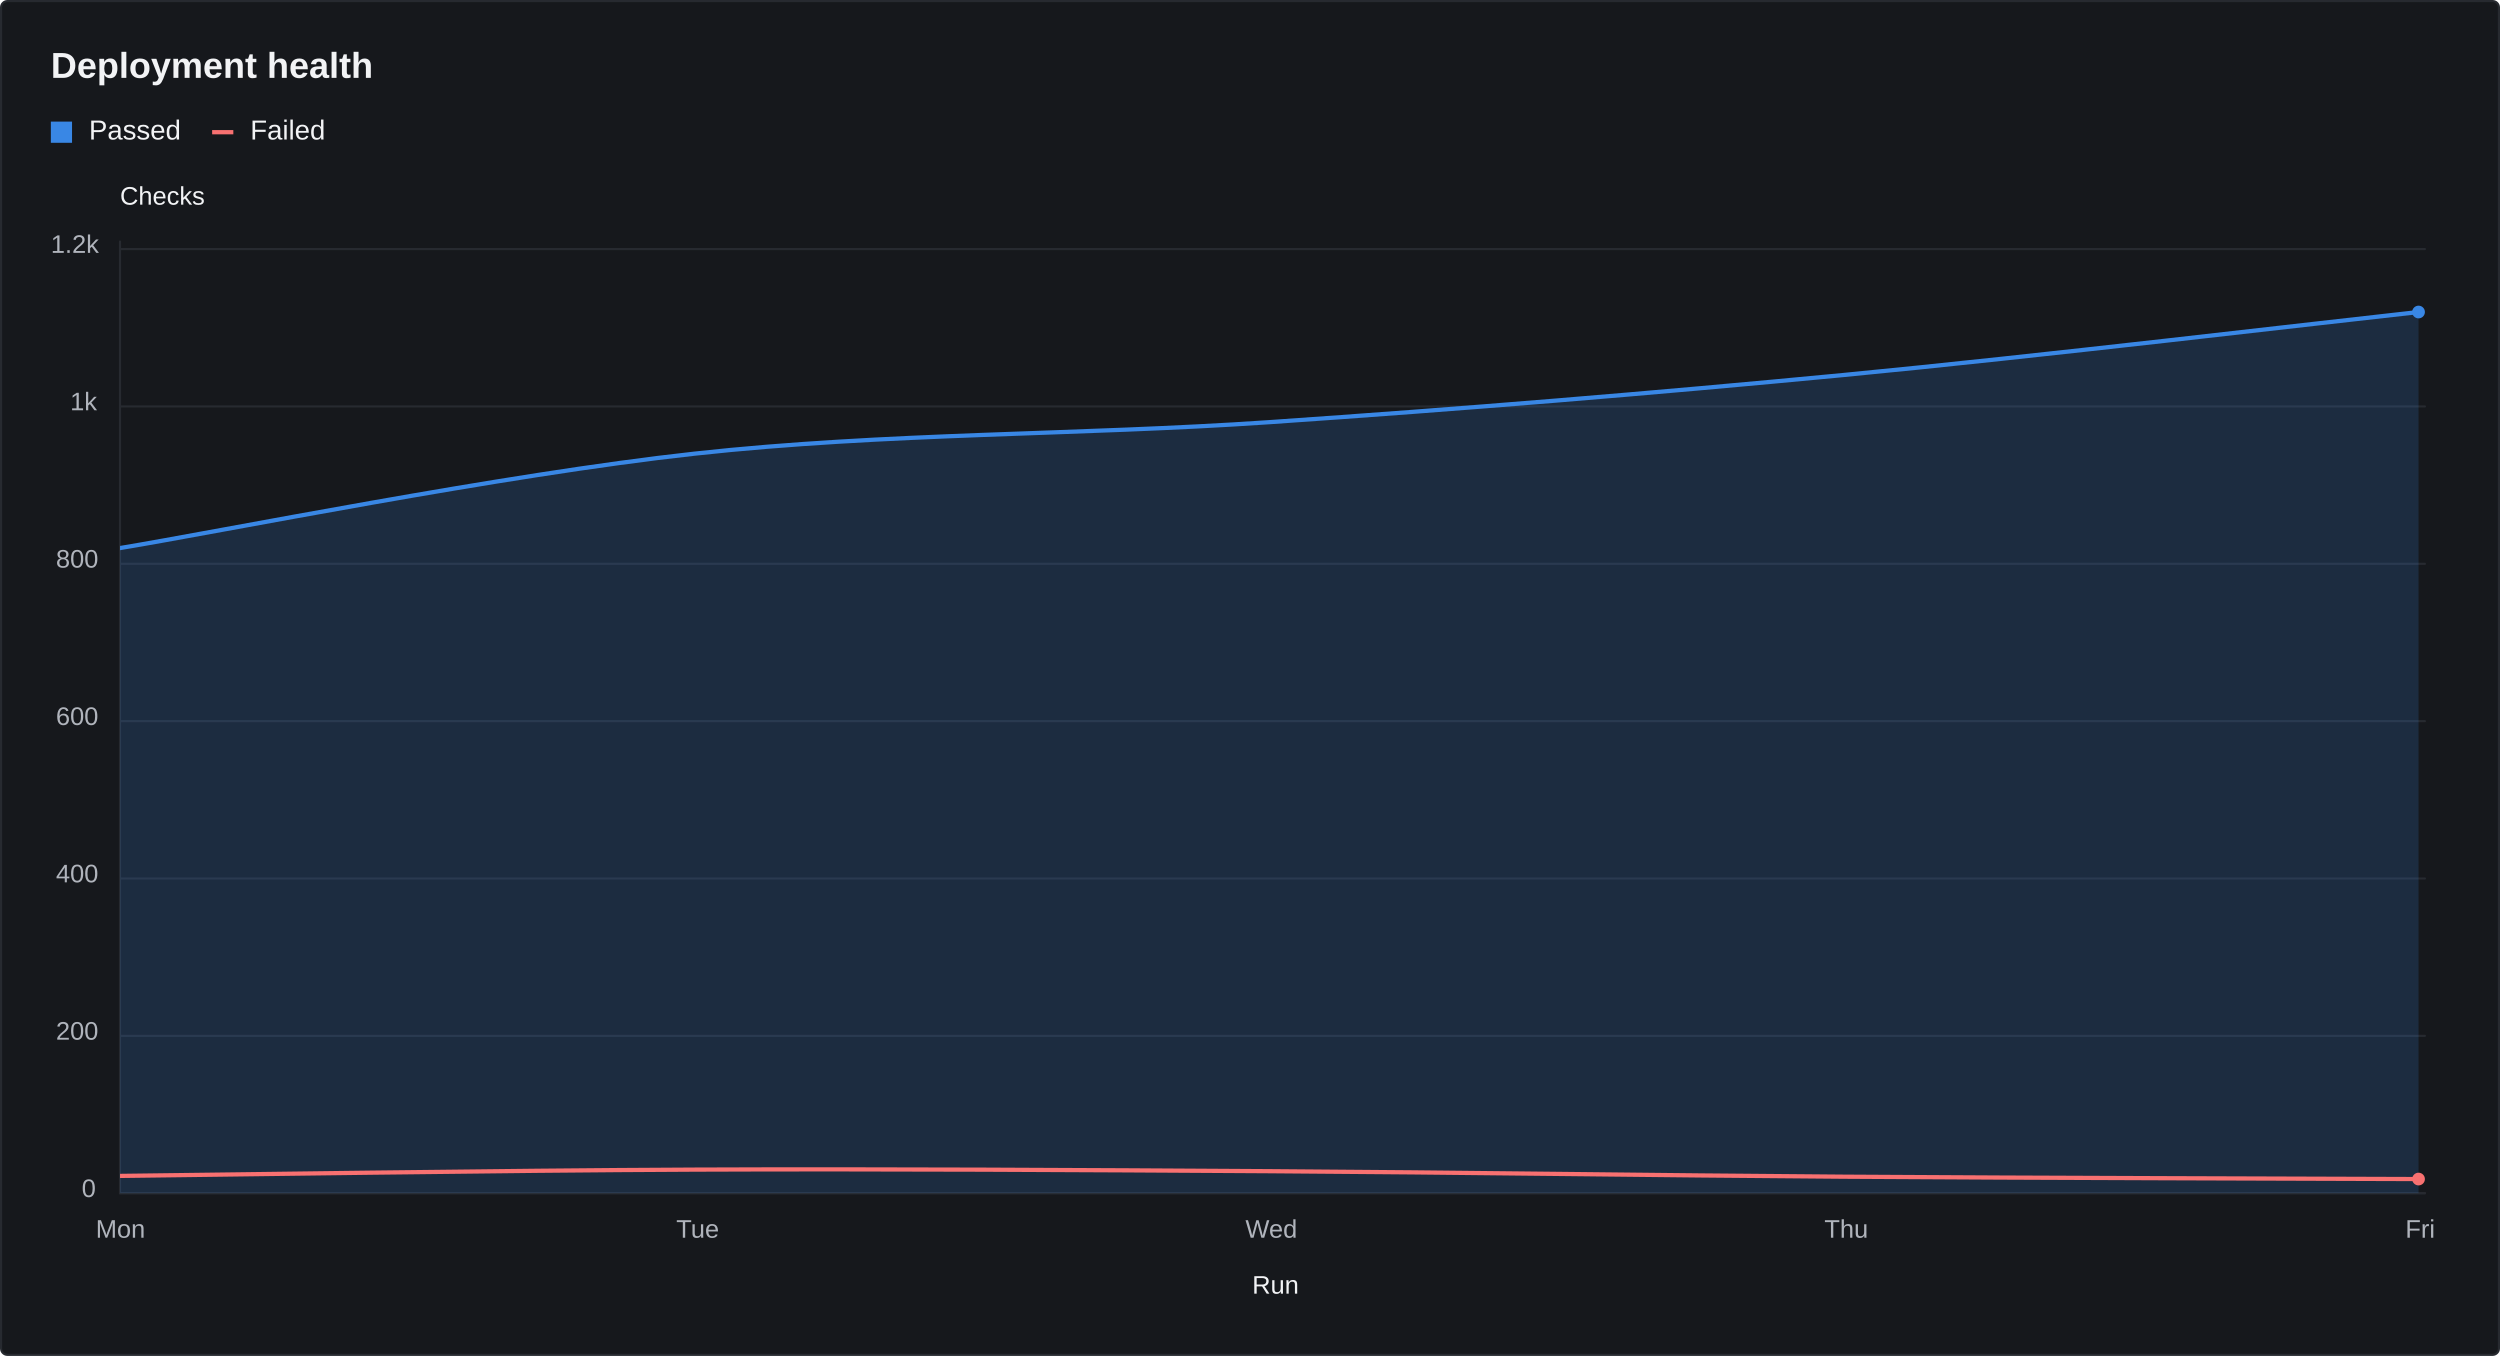
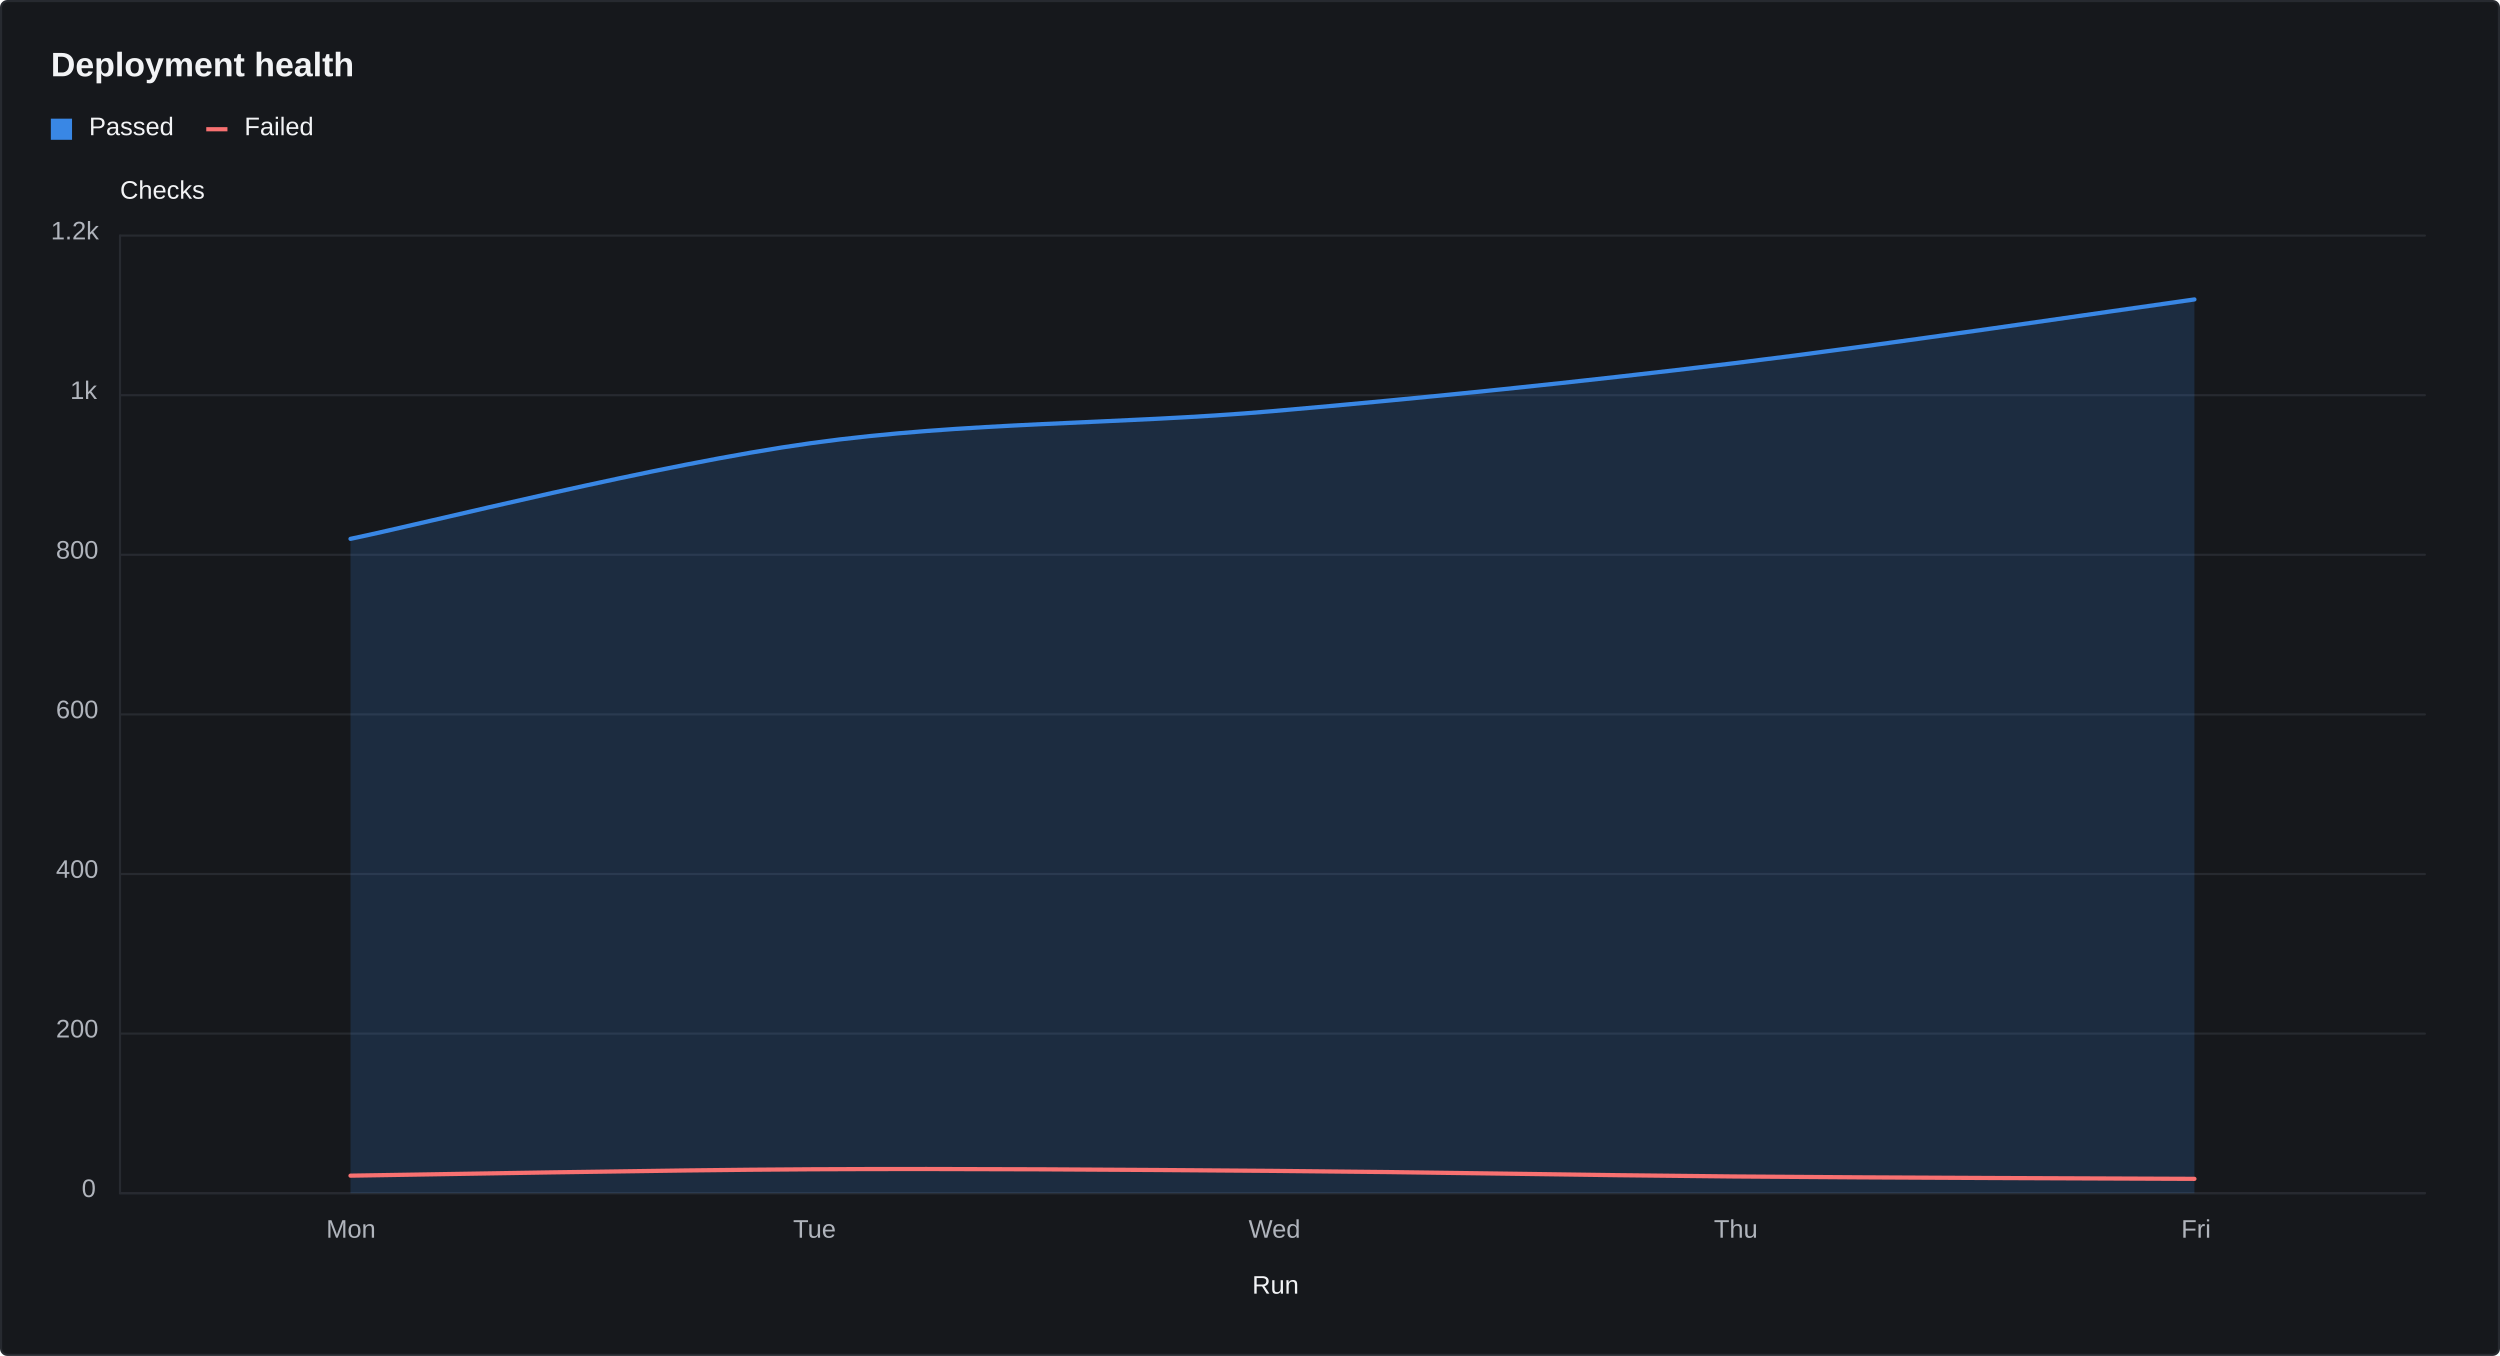
<svg xmlns="http://www.w3.org/2000/svg" width="1180" height="640" viewBox="0 0 1180 640" stroke-linecap="round" stroke-linejoin="round" role="img" aria-label="Deployment health" aria-labelledby="cfx-ex-chart-title" aria-describedby="cfx-ex-chart-description">
  <defs>
    <clipPath id="cfx-ex-chart-clip-1" clipPathUnits="userSpaceOnUse">
      <rect x="24" y="24" width="1132" height="592" />
    </clipPath>
    <clipPath id="cfx-ex-chart-clip-6" clipPathUnits="userSpaceOnUse">
-       <rect x="24" y="56.1" width="1132" height="19.5" />
+       <rect x="24" y="54.8" width="1132" height="18" />
    </clipPath>
    <clipPath id="cfx-ex-chart-clip-8" clipPathUnits="userSpaceOnUse">
-       <rect x="24" y="57.4" width="10" height="10" />
+       <rect x="24" y="56" width="10" height="10" />
    </clipPath>
    <clipPath id="cfx-ex-chart-clip-14" clipPathUnits="userSpaceOnUse">
-       <rect x="100.131" y="57.4" width="10" height="10" />
+       <rect x="97.352" y="56" width="10" height="10" />
    </clipPath>
    <clipPath id="cfx-ex-chart-clip-20" clipPathUnits="userSpaceOnUse">
-       <rect x="24" y="87.6" width="1132" height="528.4" />
+       <rect x="24" y="84.8" width="1132" height="531.2" />
    </clipPath>
    <clipPath id="cfx-ex-chart-clip-46" clipPathUnits="userSpaceOnUse">
-       <rect x="56.648" y="114" width="1087.905" height="449.2" />
+       <rect x="56.648" y="111.2" width="1087.905" height="452" />
    </clipPath>
  </defs>
  <rect x="0.5" y="0.5" width="1179" height="639" rx="3" data-cfx-role="frame-card" fill="#16181C" stroke="#272A30" stroke-width="1" />
  <g clip-path="url(#cfx-ex-chart-clip-1)">
-     <g data-cfx-role="frame-heading-source" data-cfx-authored-font-request="Calibri, Carlito, Segoe UI, Arial, system-ui, sans-serif|700|normal|17|">
+     <g data-cfx-role="frame-heading-source" data-cfx-authored-font-request="Calibri, Carlito, Segoe UI, Arial, system-ui, sans-serif|700|normal|16|">
      <g data-cfx-role="frame-heading">
-         <text x="24" y="36.75" font-family="Calibri, Carlito, Segoe UI, Arial, system-ui, sans-serif" font-size="17" font-weight="700" font-style="normal" fill="#F2F3F5" xml:space="preserve" style="white-space:pre;font-language-override:normal;font-palette:normal">Deployment health</text>
+         <text x="24" y="36" font-family="Calibri, Carlito, Segoe UI, Arial, system-ui, sans-serif" font-size="16" font-weight="700" font-style="normal" fill="#F2F3F5" xml:space="preserve" style="white-space:pre;font-language-override:normal;font-palette:normal">Deployment health</text>
      </g>
    </g>
  </g>
  <g clip-path="url(#cfx-ex-chart-clip-6)">
-     <g id="cfx-ex-chart-node-7" data-cfx-source-id="legend-series-0" data-cfx-role="legend-entry" aria-label="Passed" data-cfx-series-key="cfx:auto:1" data-cfx-state="None">
+     <g id="cfx-ex-chart-node-7" data-cfx-source-id="legend-series-0" data-cfx-role="legend-entry" data-cfx-series-key="cfx:auto:1" data-cfx-state="None" data-cfx-description="Passed">
      <g clip-path="url(#cfx-ex-chart-clip-8)">
-         <rect x="24" y="57.4" width="10" height="10" rx="0" data-cfx-role="legend-swatch" fill="#3987E5" stroke="none" stroke-width="1" />
+         <rect x="24" y="56" width="10" height="10" rx="0" data-cfx-role="legend-swatch" fill="#3987E5" stroke="none" stroke-width="1" />
      </g>
      <g data-cfx-role="legend-label">
-         <text x="42" y="65.85" font-family="Calibri, Carlito, Segoe UI, Arial, system-ui, sans-serif" font-size="13" font-weight="400" font-style="normal" fill="#F2F3F5" xml:space="preserve" style="white-space:pre;font-language-override:normal;font-palette:normal">Passed</text>
+         <text x="42" y="63.8" font-family="Calibri, Carlito, Segoe UI, Arial, system-ui, sans-serif" font-size="12" font-weight="400" font-style="normal" fill="#F2F3F5" xml:space="preserve" style="white-space:pre;font-language-override:normal;font-palette:normal">Passed</text>
      </g>
    </g>
-     <g id="cfx-ex-chart-node-13" data-cfx-source-id="legend-series-1" data-cfx-role="legend-entry" aria-label="Failed" data-cfx-series-key="cfx:auto:2" data-cfx-state="None">
+     <g id="cfx-ex-chart-node-13" data-cfx-source-id="legend-series-1" data-cfx-role="legend-entry" data-cfx-series-key="cfx:auto:2" data-cfx-state="None" data-cfx-description="Failed">
      <g clip-path="url(#cfx-ex-chart-clip-14)">
-         <line x1="100.131" y1="62.4" x2="110.131" y2="62.4" data-cfx-role="legend-swatch" fill="none" stroke="#F87171" stroke-width="2" />
+         <line x1="97.352" y1="61" x2="107.352" y2="61" data-cfx-role="legend-swatch" fill="none" stroke="#F87171" stroke-width="2" />
      </g>
      <g data-cfx-role="legend-label">
-         <text x="118.131" y="65.85" font-family="Calibri, Carlito, Segoe UI, Arial, system-ui, sans-serif" font-size="13" font-weight="400" font-style="normal" fill="#F2F3F5" xml:space="preserve" style="white-space:pre;font-language-override:normal;font-palette:normal">Failed</text>
+         <text x="115.352" y="63.8" font-family="Calibri, Carlito, Segoe UI, Arial, system-ui, sans-serif" font-size="12" font-weight="400" font-style="normal" fill="#F2F3F5" xml:space="preserve" style="white-space:pre;font-language-override:normal;font-palette:normal">Failed</text>
      </g>
    </g>
  </g>
  <g clip-path="url(#cfx-ex-chart-clip-20)">
    <line x1="56.648" y1="563.2" x2="1144.554" y2="563.2" data-cfx-role="grid-y" fill="none" stroke="#272A30" stroke-width="1" />
-     <line x1="56.648" y1="488.928" x2="1144.554" y2="488.928" data-cfx-role="grid-y" fill="none" stroke="#272A30" stroke-width="1" />
-     <line x1="56.648" y1="414.655" x2="1144.554" y2="414.655" data-cfx-role="grid-y" fill="none" stroke="#272A30" stroke-width="1" />
-     <line x1="56.648" y1="340.383" x2="1144.554" y2="340.383" data-cfx-role="grid-y" fill="none" stroke="#272A30" stroke-width="1" />
-     <line x1="56.648" y1="266.11" x2="1144.554" y2="266.11" data-cfx-role="grid-y" fill="none" stroke="#272A30" stroke-width="1" />
-     <line x1="56.648" y1="191.838" x2="1144.554" y2="191.838" data-cfx-role="grid-y" fill="none" stroke="#272A30" stroke-width="1" />
-     <line x1="56.648" y1="117.565" x2="1144.554" y2="117.565" data-cfx-role="grid-y" fill="none" stroke="#272A30" stroke-width="1" />
+     <line x1="56.648" y1="487.867" x2="1144.554" y2="487.867" data-cfx-role="grid-y" fill="none" stroke="#272A30" stroke-width="1" />
+     <line x1="56.648" y1="412.533" x2="1144.554" y2="412.533" data-cfx-role="grid-y" fill="none" stroke="#272A30" stroke-width="1" />
+     <line x1="56.648" y1="337.2" x2="1144.554" y2="337.2" data-cfx-role="grid-y" fill="none" stroke="#272A30" stroke-width="1" />
+     <line x1="56.648" y1="261.867" x2="1144.554" y2="261.867" data-cfx-role="grid-y" fill="none" stroke="#272A30" stroke-width="1" />
+     <line x1="56.648" y1="186.533" x2="1144.554" y2="186.533" data-cfx-role="grid-y" fill="none" stroke="#272A30" stroke-width="1" />
+     <line x1="56.648" y1="111.2" x2="1144.554" y2="111.2" data-cfx-role="grid-y" fill="none" stroke="#272A30" stroke-width="1" />
    <line x1="56.648" y1="563.2" x2="1144.554" y2="563.2" data-cfx-role="axis-x" fill="none" stroke="#272A30" stroke-width="1" />
    <g data-cfx-role="axis-x-label">
-       <text x="45.202" y="584.2" font-family="Calibri, Carlito, Segoe UI, Arial, system-ui, sans-serif" font-size="12" font-weight="400" font-style="normal" fill="#B0B4BC" xml:space="preserve" style="white-space:pre;font-language-override:normal;font-palette:normal">Mon</text>
+       <text x="153.993" y="584.2" font-family="Calibri, Carlito, Segoe UI, Arial, system-ui, sans-serif" font-size="12" font-weight="400" font-style="normal" fill="#B0B4BC" xml:space="preserve" style="white-space:pre;font-language-override:normal;font-palette:normal;font-variant-numeric:tabular-nums">Mon</text>
    </g>
    <g data-cfx-role="axis-x-label">
-       <text x="319.185" y="584.2" font-family="Calibri, Carlito, Segoe UI, Arial, system-ui, sans-serif" font-size="12" font-weight="400" font-style="normal" fill="#B0B4BC" xml:space="preserve" style="white-space:pre;font-language-override:normal;font-palette:normal">Tue</text>
+       <text x="374.331" y="584.2" font-family="Calibri, Carlito, Segoe UI, Arial, system-ui, sans-serif" font-size="12" font-weight="400" font-style="normal" fill="#B0B4BC" xml:space="preserve" style="white-space:pre;font-language-override:normal;font-palette:normal;font-variant-numeric:tabular-nums">Tue</text>
    </g>
    <g data-cfx-role="axis-x-label">
-       <text x="587.845" y="584.2" font-family="Calibri, Carlito, Segoe UI, Arial, system-ui, sans-serif" font-size="12" font-weight="400" font-style="normal" fill="#B0B4BC" xml:space="preserve" style="white-space:pre;font-language-override:normal;font-palette:normal">Wed</text>
+       <text x="589.345" y="584.2" font-family="Calibri, Carlito, Segoe UI, Arial, system-ui, sans-serif" font-size="12" font-weight="400" font-style="normal" fill="#B0B4BC" xml:space="preserve" style="white-space:pre;font-language-override:normal;font-palette:normal;font-variant-numeric:tabular-nums">Wed</text>
    </g>
    <g data-cfx-role="axis-x-label">
-       <text x="861.099" y="584.2" font-family="Calibri, Carlito, Segoe UI, Arial, system-ui, sans-serif" font-size="12" font-weight="400" font-style="normal" fill="#B0B4BC" xml:space="preserve" style="white-space:pre;font-language-override:normal;font-palette:normal">Thu</text>
+       <text x="808.954" y="584.2" font-family="Calibri, Carlito, Segoe UI, Arial, system-ui, sans-serif" font-size="12" font-weight="400" font-style="normal" fill="#B0B4BC" xml:space="preserve" style="white-space:pre;font-language-override:normal;font-palette:normal;font-variant-numeric:tabular-nums">Thu</text>
    </g>
    <g data-cfx-role="axis-x-label">
-       <text x="1135.328" y="584.2" font-family="Calibri, Carlito, Segoe UI, Arial, system-ui, sans-serif" font-size="12" font-weight="400" font-style="normal" fill="#B0B4BC" xml:space="preserve" style="white-space:pre;font-language-override:normal;font-palette:normal">Fri</text>
+       <text x="1029.538" y="584.2" font-family="Calibri, Carlito, Segoe UI, Arial, system-ui, sans-serif" font-size="12" font-weight="400" font-style="normal" fill="#B0B4BC" xml:space="preserve" style="white-space:pre;font-language-override:normal;font-palette:normal;font-variant-numeric:tabular-nums">Fri</text>
    </g>
    <g data-cfx-role="axis-x-title">
      <text x="591.039" y="610.6" font-family="Calibri, Carlito, Segoe UI, Arial, system-ui, sans-serif" font-size="12" font-weight="400" font-style="normal" fill="#F2F3F5" xml:space="preserve" style="white-space:pre;font-language-override:normal;font-palette:normal">Run</text>
    </g>
-     <line x1="56.648" y1="114" x2="56.648" y2="563.2" data-cfx-role="axis-y" fill="none" stroke="#272A30" stroke-width="1" />
+     <line x1="56.648" y1="111.2" x2="56.648" y2="563.2" data-cfx-role="axis-y" fill="none" stroke="#272A30" stroke-width="1" />
    <g data-cfx-role="axis-y-label">
-       <text x="38.566" y="565" font-family="Calibri, Carlito, Segoe UI, Arial, system-ui, sans-serif" font-size="12" font-weight="400" font-style="normal" fill="#B0B4BC" xml:space="preserve" style="white-space:pre;font-language-override:normal;font-palette:normal">0</text>
+       <text x="38.566" y="565" font-family="Calibri, Carlito, Segoe UI, Arial, system-ui, sans-serif" font-size="12" font-weight="400" font-style="normal" fill="#B0B4BC" xml:space="preserve" style="white-space:pre;font-language-override:normal;font-palette:normal;font-variant-numeric:tabular-nums">0</text>
    </g>
    <g data-cfx-role="axis-y-label">
-       <text x="26.402" y="490.728" font-family="Calibri, Carlito, Segoe UI, Arial, system-ui, sans-serif" font-size="12" font-weight="400" font-style="normal" fill="#B0B4BC" xml:space="preserve" style="white-space:pre;font-language-override:normal;font-palette:normal">200</text>
+       <text x="26.402" y="489.667" font-family="Calibri, Carlito, Segoe UI, Arial, system-ui, sans-serif" font-size="12" font-weight="400" font-style="normal" fill="#B0B4BC" xml:space="preserve" style="white-space:pre;font-language-override:normal;font-palette:normal;font-variant-numeric:tabular-nums">200</text>
    </g>
    <g data-cfx-role="axis-y-label">
-       <text x="26.402" y="416.455" font-family="Calibri, Carlito, Segoe UI, Arial, system-ui, sans-serif" font-size="12" font-weight="400" font-style="normal" fill="#B0B4BC" xml:space="preserve" style="white-space:pre;font-language-override:normal;font-palette:normal">400</text>
+       <text x="26.402" y="414.333" font-family="Calibri, Carlito, Segoe UI, Arial, system-ui, sans-serif" font-size="12" font-weight="400" font-style="normal" fill="#B0B4BC" xml:space="preserve" style="white-space:pre;font-language-override:normal;font-palette:normal;font-variant-numeric:tabular-nums">400</text>
    </g>
    <g data-cfx-role="axis-y-label">
-       <text x="26.402" y="342.183" font-family="Calibri, Carlito, Segoe UI, Arial, system-ui, sans-serif" font-size="12" font-weight="400" font-style="normal" fill="#B0B4BC" xml:space="preserve" style="white-space:pre;font-language-override:normal;font-palette:normal">600</text>
+       <text x="26.402" y="339" font-family="Calibri, Carlito, Segoe UI, Arial, system-ui, sans-serif" font-size="12" font-weight="400" font-style="normal" fill="#B0B4BC" xml:space="preserve" style="white-space:pre;font-language-override:normal;font-palette:normal;font-variant-numeric:tabular-nums">600</text>
    </g>
    <g data-cfx-role="axis-y-label">
-       <text x="26.402" y="267.91" font-family="Calibri, Carlito, Segoe UI, Arial, system-ui, sans-serif" font-size="12" font-weight="400" font-style="normal" fill="#B0B4BC" xml:space="preserve" style="white-space:pre;font-language-override:normal;font-palette:normal">800</text>
+       <text x="26.402" y="263.667" font-family="Calibri, Carlito, Segoe UI, Arial, system-ui, sans-serif" font-size="12" font-weight="400" font-style="normal" fill="#B0B4BC" xml:space="preserve" style="white-space:pre;font-language-override:normal;font-palette:normal;font-variant-numeric:tabular-nums">800</text>
    </g>
    <g data-cfx-role="axis-y-label">
-       <text x="33.111" y="193.638" font-family="Calibri, Carlito, Segoe UI, Arial, system-ui, sans-serif" font-size="12" font-weight="400" font-style="normal" fill="#B0B4BC" xml:space="preserve" style="white-space:pre;font-language-override:normal;font-palette:normal">1k</text>
+       <text x="33.111" y="188.333" font-family="Calibri, Carlito, Segoe UI, Arial, system-ui, sans-serif" font-size="12" font-weight="400" font-style="normal" fill="#B0B4BC" xml:space="preserve" style="white-space:pre;font-language-override:normal;font-palette:normal;font-variant-numeric:tabular-nums">1k</text>
    </g>
    <g data-cfx-role="axis-y-label">
-       <text x="24" y="119.365" font-family="Calibri, Carlito, Segoe UI, Arial, system-ui, sans-serif" font-size="12" font-weight="400" font-style="normal" fill="#B0B4BC" xml:space="preserve" style="white-space:pre;font-language-override:normal;font-palette:normal">1.2k</text>
+       <text x="24" y="113" font-family="Calibri, Carlito, Segoe UI, Arial, system-ui, sans-serif" font-size="12" font-weight="400" font-style="normal" fill="#B0B4BC" xml:space="preserve" style="white-space:pre;font-language-override:normal;font-palette:normal;font-variant-numeric:tabular-nums">1.2k</text>
    </g>
    <g data-cfx-role="axis-y-title">
-       <text x="56.648" y="96.6" font-family="Calibri, Carlito, Segoe UI, Arial, system-ui, sans-serif" font-size="12" font-weight="400" font-style="normal" fill="#F2F3F5" xml:space="preserve" style="white-space:pre;font-language-override:normal;font-palette:normal">Checks</text>
+       <text x="56.648" y="93.8" font-family="Calibri, Carlito, Segoe UI, Arial, system-ui, sans-serif" font-size="12" font-weight="400" font-style="normal" fill="#F2F3F5" xml:space="preserve" style="white-space:pre;font-language-override:normal;font-palette:normal">Checks</text>
    </g>
  </g>
-   <g id="cfx-ex-chart-node-45" data-cfx-source-id="series-0" data-cfx-role="series" aria-label="Passed" data-cfx-coordinate-system="cartesian" data-cfx-decimation="" data-cfx-kind="Area" data-cfx-pin-state-colors="false" data-cfx-rendered-points="5" data-cfx-semantic-role="" data-cfx-series="0" data-cfx-series-key="cfx:auto:1" data-cfx-series-name="Passed" data-cfx-series-scope="local" data-cfx-source-points="5" data-cfx-state="none">
+   <g id="cfx-ex-chart-node-45" data-cfx-source-id="series-0" data-cfx-role="series" data-cfx-coordinate-system="cartesian" data-cfx-decimation="" data-cfx-kind="Area" data-cfx-pin-state-colors="false" data-cfx-rendered-points="5" data-cfx-semantic-role="" data-cfx-series="0" data-cfx-series-key="cfx:auto:1" data-cfx-series-name="Passed" data-cfx-series-scope="local" data-cfx-source-points="5" data-cfx-state="none" data-cfx-description="Passed">
    <g clip-path="url(#cfx-ex-chart-clip-46)">
      <g data-cfx-role="fill-segment" data-cfx-fill-point-count="5" data-cfx-fill-point-start="0">
-         <path d="M 56.648 258.683 L 63.046 257.605 L 70.403 256.32 L 78.651 254.848 L 87.723 253.206 L 97.554 251.412 L 108.076 249.486 L 119.222 247.445 L 130.925 245.307 L 143.119 243.091 L 155.736 240.815 L 168.71 238.498 L 181.974 236.157 L 195.46 233.812 L 209.103 231.48 L 222.835 229.18 L 236.589 226.93 L 250.299 224.748 L 263.897 222.653 L 277.317 220.663 L 290.491 218.797 L 303.354 217.071 L 315.837 215.506 L 327.875 214.119 L 339.667 212.889 L 351.46 211.776 L 363.252 210.772 L 375.045 209.866 L 386.837 209.05 L 398.629 208.314 L 410.422 207.65 L 422.214 207.048 L 434.007 206.499 L 445.799 205.994 L 457.592 205.524 L 469.384 205.08 L 481.177 204.652 L 492.969 204.231 L 504.761 203.809 L 516.554 203.376 L 528.346 202.922 L 540.139 202.439 L 551.931 201.918 L 563.724 201.349 L 575.516 200.723 L 587.309 200.032 L 599.101 199.265 L 610.894 198.45 L 622.686 197.622 L 634.478 196.78 L 646.271 195.923 L 658.063 195.053 L 669.856 194.168 L 681.648 193.27 L 693.441 192.357 L 705.233 191.43 L 717.026 190.49 L 728.818 189.535 L 740.61 188.566 L 752.403 187.583 L 764.195 186.587 L 775.988 185.576 L 787.78 184.551 L 799.573 183.512 L 811.365 182.459 L 823.158 181.392 L 834.95 180.311 L 846.742 179.215 L 858.535 178.106 L 870.327 176.983 L 882.365 175.812 L 894.849 174.566 L 907.711 173.254 L 920.886 171.886 L 934.305 170.47 L 947.903 169.015 L 961.613 167.531 L 975.367 166.027 L 989.099 164.512 L 1002.742 162.995 L 1016.228 161.485 L 1029.492 159.992 L 1042.466 158.525 L 1055.083 157.092 L 1067.277 155.703 L 1078.98 154.367 L 1090.126 153.094 L 1100.648 151.892 L 1110.479 150.771 L 1119.552 149.739 L 1127.8 148.806 L 1135.156 147.982 L 1141.554 147.274 L 1141.554 563.2 L 1135.156 563.2 L 1127.8 563.2 L 1119.552 563.2 L 1110.479 563.2 L 1100.648 563.2 L 1090.126 563.2 L 1078.98 563.2 L 1067.277 563.2 L 1055.083 563.2 L 1042.466 563.2 L 1029.492 563.2 L 1016.228 563.2 L 1002.742 563.2 L 989.099 563.2 L 975.367 563.2 L 961.613 563.2 L 947.903 563.2 L 934.305 563.2 L 920.886 563.2 L 907.711 563.2 L 894.849 563.2 L 882.365 563.2 L 870.327 563.2 L 858.535 563.2 L 846.742 563.2 L 834.95 563.2 L 823.158 563.2 L 811.365 563.2 L 799.573 563.2 L 787.78 563.2 L 775.988 563.2 L 764.195 563.2 L 752.403 563.2 L 740.61 563.2 L 728.818 563.2 L 717.026 563.2 L 705.233 563.2 L 693.441 563.2 L 681.648 563.2 L 669.856 563.2 L 658.063 563.2 L 646.271 563.2 L 634.478 563.2 L 622.686 563.2 L 610.894 563.2 L 599.101 563.2 L 587.309 563.2 L 575.516 563.2 L 563.724 563.2 L 551.931 563.2 L 540.139 563.2 L 528.346 563.2 L 516.554 563.2 L 504.761 563.2 L 492.969 563.2 L 481.177 563.2 L 469.384 563.2 L 457.592 563.2 L 445.799 563.2 L 434.007 563.2 L 422.214 563.2 L 410.422 563.2 L 398.629 563.2 L 386.837 563.2 L 375.045 563.2 L 363.252 563.2 L 351.46 563.2 L 339.667 563.2 L 327.875 563.2 L 315.837 563.2 L 303.354 563.2 L 290.491 563.2 L 277.317 563.2 L 263.897 563.2 L 250.299 563.2 L 236.589 563.2 L 222.835 563.2 L 209.103 563.2 L 195.46 563.2 L 181.974 563.2 L 168.71 563.2 L 155.736 563.2 L 143.119 563.2 L 130.925 563.2 L 119.222 563.2 L 108.076 563.2 L 97.554 563.2 L 87.723 563.2 L 78.651 563.2 L 70.403 563.2 L 63.046 563.2 L 56.648 563.2 Z" data-cfx-role="area" fill="rgba(57,135,229,0.18)" stroke="none" stroke-width="1" fill-rule="evenodd" />
+         <path d="M 165.439 254.333 L 171.752 252.982 L 179.175 251.331 L 187.613 249.411 L 196.971 247.256 L 207.153 244.899 L 218.066 242.373 L 229.613 239.71 L 241.699 236.945 L 254.229 234.109 L 267.108 231.236 L 280.241 228.358 L 293.532 225.509 L 306.887 222.722 L 320.211 220.029 L 333.407 217.463 L 346.381 215.058 L 359.038 212.846 L 371.283 210.86 L 383.02 209.133 L 394.472 207.639 L 405.923 206.315 L 417.375 205.146 L 428.827 204.116 L 440.278 203.208 L 451.73 202.405 L 463.181 201.691 L 474.633 201.05 L 486.085 200.464 L 497.536 199.918 L 508.988 199.396 L 520.44 198.879 L 531.891 198.353 L 543.343 197.801 L 554.795 197.206 L 566.246 196.551 L 577.698 195.821 L 589.149 194.998 L 600.601 194.067 L 612.053 193.065 L 623.504 192.042 L 634.956 190.999 L 646.408 189.935 L 657.859 188.85 L 669.311 187.744 L 680.763 186.617 L 692.214 185.469 L 703.666 184.3 L 715.117 183.111 L 726.569 181.901 L 738.021 180.669 L 749.472 179.417 L 760.924 178.144 L 772.376 176.851 L 783.827 175.536 L 795.279 174.2 L 806.73 172.844 L 818.182 171.467 L 829.919 170.019 L 842.164 168.463 L 854.821 166.814 L 867.795 165.09 L 880.992 163.306 L 894.315 161.48 L 907.67 159.627 L 920.961 157.764 L 934.094 155.908 L 946.973 154.075 L 959.504 152.281 L 971.59 150.544 L 983.136 148.879 L 994.049 147.303 L 1004.232 145.832 L 1013.59 144.483 L 1022.028 143.273 L 1029.451 142.217 L 1035.763 141.333 L 1035.763 563.2 L 1029.451 563.2 L 1022.028 563.2 L 1013.59 563.2 L 1004.232 563.2 L 994.049 563.2 L 983.136 563.2 L 971.59 563.2 L 959.504 563.2 L 946.973 563.2 L 934.094 563.2 L 920.961 563.2 L 907.67 563.2 L 894.315 563.2 L 880.992 563.2 L 867.795 563.2 L 854.821 563.2 L 842.164 563.2 L 829.919 563.2 L 818.182 563.2 L 806.73 563.2 L 795.279 563.2 L 783.827 563.2 L 772.376 563.2 L 760.924 563.2 L 749.472 563.2 L 738.021 563.2 L 726.569 563.2 L 715.117 563.2 L 703.666 563.2 L 692.214 563.2 L 680.763 563.2 L 669.311 563.2 L 657.859 563.2 L 646.408 563.2 L 634.956 563.2 L 623.504 563.2 L 612.053 563.2 L 600.601 563.2 L 589.149 563.2 L 577.698 563.2 L 566.246 563.2 L 554.795 563.2 L 543.343 563.2 L 531.891 563.2 L 520.44 563.2 L 508.988 563.2 L 497.536 563.2 L 486.085 563.2 L 474.633 563.2 L 463.181 563.2 L 451.73 563.2 L 440.278 563.2 L 428.827 563.2 L 417.375 563.2 L 405.923 563.2 L 394.472 563.2 L 383.02 563.2 L 371.283 563.2 L 359.038 563.2 L 346.381 563.2 L 333.407 563.2 L 320.211 563.2 L 306.887 563.2 L 293.532 563.2 L 280.241 563.2 L 267.108 563.2 L 254.229 563.2 L 241.699 563.2 L 229.613 563.2 L 218.066 563.2 L 207.153 563.2 L 196.971 563.2 L 187.613 563.2 L 179.175 563.2 L 171.752 563.2 L 165.439 563.2 Z" data-cfx-role="area" fill="rgba(57,135,229,0.18)" stroke="none" stroke-width="1" fill-rule="evenodd" />
      </g>
-       <path d="M 56.648 258.683 C 101.853 251.256 237.466 224.022 327.875 214.119 C 418.284 204.216 508.692 205.454 599.101 199.265 C 689.51 193.075 779.919 185.648 870.327 176.983 C 960.736 168.318 1096.349 152.226 1141.554 147.274" data-cfx-role="line" fill="none" stroke="#3987E5" stroke-width="2" />
+       <path d="M 165.439 254.333 C 201.702 246.8 310.493 219.178 383.02 209.133 C 455.547 199.089 528.074 200.344 600.601 194.067 C 673.128 187.789 745.655 180.256 818.182 171.467 C 890.709 162.678 999.5 146.356 1035.763 141.333" data-cfx-role="line" fill="none" stroke="#3987E5" stroke-width="2" />
    </g>
-     <g id="cfx-ex-chart-node-52" data-cfx-source-id="series-0-point-0" data-cfx-role="point" aria-label="Passed: 820 (1, 820)" data-cfx-axis="primary" data-cfx-display-label="Mon" data-cfx-fill-pattern="None" data-cfx-formatted-value="820" data-cfx-formatted-x="Mon" data-cfx-label="820" data-cfx-point="0" data-cfx-semantic-role="" data-cfx-series="0" data-cfx-series-key="cfx:auto:1" data-cfx-series-scope="local" data-cfx-source-point="0" data-cfx-state="none" data-cfx-x="1" data-cfx-y="820" />
-     <g id="cfx-ex-chart-node-54" data-cfx-source-id="series-0-point-1" data-cfx-role="point" aria-label="Passed: 940 (2, 940)" data-cfx-axis="primary" data-cfx-display-label="Tue" data-cfx-fill-pattern="None" data-cfx-formatted-value="940" data-cfx-formatted-x="Tue" data-cfx-label="940" data-cfx-point="1" data-cfx-semantic-role="" data-cfx-series="0" data-cfx-series-key="cfx:auto:1" data-cfx-series-scope="local" data-cfx-source-point="1" data-cfx-state="none" data-cfx-x="2" data-cfx-y="940" />
-     <g id="cfx-ex-chart-node-56" data-cfx-source-id="series-0-point-2" data-cfx-role="point" aria-label="Passed: 980 (3, 980)" data-cfx-axis="primary" data-cfx-display-label="Wed" data-cfx-fill-pattern="None" data-cfx-formatted-value="980" data-cfx-formatted-x="Wed" data-cfx-label="980" data-cfx-point="2" data-cfx-semantic-role="" data-cfx-series="0" data-cfx-series-key="cfx:auto:1" data-cfx-series-scope="local" data-cfx-source-point="2" data-cfx-state="none" data-cfx-x="3" data-cfx-y="980" />
-     <g id="cfx-ex-chart-node-58" data-cfx-source-id="series-0-point-3" data-cfx-role="point" aria-label="Passed: 1,040 (4, 1040)" data-cfx-axis="primary" data-cfx-display-label="Thu" data-cfx-fill-pattern="None" data-cfx-formatted-value="1k" data-cfx-formatted-x="Thu" data-cfx-label="1,040" data-cfx-point="3" data-cfx-semantic-role="" data-cfx-series="0" data-cfx-series-key="cfx:auto:1" data-cfx-series-scope="local" data-cfx-source-point="3" data-cfx-state="none" data-cfx-x="4" data-cfx-y="1040" />
-     <g id="cfx-ex-chart-node-60" data-cfx-source-id="series-0-point-4" data-cfx-role="point" aria-label="Passed: 1,120 (5, 1120)" data-cfx-axis="primary" data-cfx-display-label="Fri" data-cfx-fill-pattern="None" data-cfx-formatted-value="1.1k" data-cfx-formatted-x="Fri" data-cfx-label="1,120" data-cfx-point="4" data-cfx-semantic-role="" data-cfx-series="0" data-cfx-series-key="cfx:auto:1" data-cfx-series-scope="local" data-cfx-source-point="4" data-cfx-state="none" data-cfx-x="5" data-cfx-y="1120">
-       <ellipse cx="1141.554" cy="147.274" rx="3" ry="3" data-cfx-role="marker" fill="#3987E5" stroke="none" stroke-width="0" />
+     <g id="cfx-ex-chart-node-52" data-cfx-source-id="series-0-point-0" data-cfx-role="point" data-cfx-axis="primary" data-cfx-display-label="Mon" data-cfx-fill-pattern="None" data-cfx-formatted-value="820" data-cfx-formatted-x="Mon" data-cfx-label="820" data-cfx-point="0" data-cfx-semantic-role="" data-cfx-series="0" data-cfx-series-key="cfx:auto:1" data-cfx-series-scope="local" data-cfx-source-point="0" data-cfx-state="none" data-cfx-x="1" data-cfx-y="820" data-cfx-description="Mon, Passed: 820" />
+     <g id="cfx-ex-chart-node-54" data-cfx-source-id="series-0-point-1" data-cfx-role="point" data-cfx-axis="primary" data-cfx-display-label="Tue" data-cfx-fill-pattern="None" data-cfx-formatted-value="940" data-cfx-formatted-x="Tue" data-cfx-label="940" data-cfx-point="1" data-cfx-semantic-role="" data-cfx-series="0" data-cfx-series-key="cfx:auto:1" data-cfx-series-scope="local" data-cfx-source-point="1" data-cfx-state="none" data-cfx-x="2" data-cfx-y="940" data-cfx-description="Tue, Passed: 940" />
+     <g id="cfx-ex-chart-node-56" data-cfx-source-id="series-0-point-2" data-cfx-role="point" data-cfx-axis="primary" data-cfx-display-label="Wed" data-cfx-fill-pattern="None" data-cfx-formatted-value="980" data-cfx-formatted-x="Wed" data-cfx-label="980" data-cfx-point="2" data-cfx-semantic-role="" data-cfx-series="0" data-cfx-series-key="cfx:auto:1" data-cfx-series-scope="local" data-cfx-source-point="2" data-cfx-state="none" data-cfx-x="3" data-cfx-y="980" data-cfx-description="Wed, Passed: 980" />
+     <g id="cfx-ex-chart-node-58" data-cfx-source-id="series-0-point-3" data-cfx-role="point" data-cfx-axis="primary" data-cfx-display-label="Thu" data-cfx-fill-pattern="None" data-cfx-formatted-value="1k" data-cfx-formatted-x="Thu" data-cfx-label="1,040" data-cfx-point="3" data-cfx-semantic-role="" data-cfx-series="0" data-cfx-series-key="cfx:auto:1" data-cfx-series-scope="local" data-cfx-source-point="3" data-cfx-state="none" data-cfx-x="4" data-cfx-y="1040" data-cfx-description="Thu, Passed: 1,040 (1040)" />
+     <g id="cfx-ex-chart-node-60" data-cfx-source-id="series-0-point-4" data-cfx-role="point" data-cfx-axis="primary" data-cfx-display-label="Fri" data-cfx-fill-pattern="None" data-cfx-formatted-value="1.1k" data-cfx-formatted-x="Fri" data-cfx-label="1,120" data-cfx-point="4" data-cfx-semantic-role="" data-cfx-series="0" data-cfx-series-key="cfx:auto:1" data-cfx-series-scope="local" data-cfx-source-point="4" data-cfx-state="none" data-cfx-x="5" data-cfx-y="1120" data-cfx-description="Fri, Passed: 1,120 (1120)" />
+   </g>
+   <g id="cfx-ex-chart-node-63" data-cfx-source-id="series-1" data-cfx-role="series" data-cfx-coordinate-system="cartesian" data-cfx-decimation="" data-cfx-kind="Line" data-cfx-pin-state-colors="false" data-cfx-rendered-points="5" data-cfx-semantic-role="" data-cfx-series="1" data-cfx-series-key="cfx:auto:2" data-cfx-series-name="Failed" data-cfx-series-scope="local" data-cfx-source-points="5" data-cfx-state="none" data-cfx-description="Failed">
+     <g clip-path="url(#cfx-ex-chart-clip-46)">
+       <path d="M 165.439 554.913 C 201.702 554.411 310.493 552.277 383.02 551.9 C 455.547 551.523 528.074 552.088 600.601 552.653 C 673.128 553.218 745.655 554.662 818.182 555.29 C 890.709 555.918 999.5 556.232 1035.763 556.42" data-cfx-role="line" fill="none" stroke="#F87171" stroke-width="2" />
    </g>
-   </g>
-   <g id="cfx-ex-chart-node-64" data-cfx-source-id="series-1" data-cfx-role="series" aria-label="Failed" data-cfx-coordinate-system="cartesian" data-cfx-decimation="" data-cfx-kind="Line" data-cfx-pin-state-colors="false" data-cfx-rendered-points="5" data-cfx-semantic-role="" data-cfx-series="1" data-cfx-series-key="cfx:auto:2" data-cfx-series-name="Failed" data-cfx-series-scope="local" data-cfx-source-points="5" data-cfx-state="none">
-     <g clip-path="url(#cfx-ex-chart-clip-46)">
-       <path d="M 56.648 555.03 C 101.853 554.535 237.466 552.43 327.875 552.059 C 418.284 551.688 508.692 552.245 599.101 552.802 C 689.51 553.359 779.919 554.782 870.327 555.401 C 960.736 556.02 1096.349 556.33 1141.554 556.515" data-cfx-role="line" fill="none" stroke="#F87171" stroke-width="2" />
-     </g>
-     <g id="cfx-ex-chart-node-68" data-cfx-source-id="series-1-point-0" data-cfx-role="point" aria-label="Failed: 22 (1, 22)" data-cfx-axis="primary" data-cfx-display-label="Mon" data-cfx-fill-pattern="None" data-cfx-formatted-value="22" data-cfx-formatted-x="Mon" data-cfx-label="22" data-cfx-point="0" data-cfx-semantic-role="" data-cfx-series="1" data-cfx-series-key="cfx:auto:2" data-cfx-series-scope="local" data-cfx-source-point="0" data-cfx-state="none" data-cfx-x="1" data-cfx-y="22" />
-     <g id="cfx-ex-chart-node-70" data-cfx-source-id="series-1-point-1" data-cfx-role="point" aria-label="Failed: 30 (2, 30)" data-cfx-axis="primary" data-cfx-display-label="Tue" data-cfx-fill-pattern="None" data-cfx-formatted-value="30" data-cfx-formatted-x="Tue" data-cfx-label="30" data-cfx-point="1" data-cfx-semantic-role="" data-cfx-series="1" data-cfx-series-key="cfx:auto:2" data-cfx-series-scope="local" data-cfx-source-point="1" data-cfx-state="none" data-cfx-x="2" data-cfx-y="30" />
-     <g id="cfx-ex-chart-node-72" data-cfx-source-id="series-1-point-2" data-cfx-role="point" aria-label="Failed: 28 (3, 28)" data-cfx-axis="primary" data-cfx-display-label="Wed" data-cfx-fill-pattern="None" data-cfx-formatted-value="28" data-cfx-formatted-x="Wed" data-cfx-label="28" data-cfx-point="2" data-cfx-semantic-role="" data-cfx-series="1" data-cfx-series-key="cfx:auto:2" data-cfx-series-scope="local" data-cfx-source-point="2" data-cfx-state="none" data-cfx-x="3" data-cfx-y="28" />
-     <g id="cfx-ex-chart-node-74" data-cfx-source-id="series-1-point-3" data-cfx-role="point" aria-label="Failed: 21 (4, 21)" data-cfx-axis="primary" data-cfx-display-label="Thu" data-cfx-fill-pattern="None" data-cfx-formatted-value="21" data-cfx-formatted-x="Thu" data-cfx-label="21" data-cfx-point="3" data-cfx-semantic-role="" data-cfx-series="1" data-cfx-series-key="cfx:auto:2" data-cfx-series-scope="local" data-cfx-source-point="3" data-cfx-state="none" data-cfx-x="4" data-cfx-y="21" />
-     <g id="cfx-ex-chart-node-76" data-cfx-source-id="series-1-point-4" data-cfx-role="point" aria-label="Failed: 18 (5, 18)" data-cfx-axis="primary" data-cfx-display-label="Fri" data-cfx-fill-pattern="None" data-cfx-formatted-value="18" data-cfx-formatted-x="Fri" data-cfx-label="18" data-cfx-point="4" data-cfx-semantic-role="" data-cfx-series="1" data-cfx-series-key="cfx:auto:2" data-cfx-series-scope="local" data-cfx-source-point="4" data-cfx-state="none" data-cfx-x="5" data-cfx-y="18">
-       <ellipse cx="1141.554" cy="556.515" rx="3" ry="3" data-cfx-role="marker" fill="#F87171" stroke="none" stroke-width="0" />
-     </g>
+     <g id="cfx-ex-chart-node-67" data-cfx-source-id="series-1-point-0" data-cfx-role="point" data-cfx-axis="primary" data-cfx-display-label="Mon" data-cfx-fill-pattern="None" data-cfx-formatted-value="22" data-cfx-formatted-x="Mon" data-cfx-label="22" data-cfx-point="0" data-cfx-semantic-role="" data-cfx-series="1" data-cfx-series-key="cfx:auto:2" data-cfx-series-scope="local" data-cfx-source-point="0" data-cfx-state="none" data-cfx-x="1" data-cfx-y="22" data-cfx-description="Mon, Failed: 22" />
+     <g id="cfx-ex-chart-node-69" data-cfx-source-id="series-1-point-1" data-cfx-role="point" data-cfx-axis="primary" data-cfx-display-label="Tue" data-cfx-fill-pattern="None" data-cfx-formatted-value="30" data-cfx-formatted-x="Tue" data-cfx-label="30" data-cfx-point="1" data-cfx-semantic-role="" data-cfx-series="1" data-cfx-series-key="cfx:auto:2" data-cfx-series-scope="local" data-cfx-source-point="1" data-cfx-state="none" data-cfx-x="2" data-cfx-y="30" data-cfx-description="Tue, Failed: 30" />
+     <g id="cfx-ex-chart-node-71" data-cfx-source-id="series-1-point-2" data-cfx-role="point" data-cfx-axis="primary" data-cfx-display-label="Wed" data-cfx-fill-pattern="None" data-cfx-formatted-value="28" data-cfx-formatted-x="Wed" data-cfx-label="28" data-cfx-point="2" data-cfx-semantic-role="" data-cfx-series="1" data-cfx-series-key="cfx:auto:2" data-cfx-series-scope="local" data-cfx-source-point="2" data-cfx-state="none" data-cfx-x="3" data-cfx-y="28" data-cfx-description="Wed, Failed: 28" />
+     <g id="cfx-ex-chart-node-73" data-cfx-source-id="series-1-point-3" data-cfx-role="point" data-cfx-axis="primary" data-cfx-display-label="Thu" data-cfx-fill-pattern="None" data-cfx-formatted-value="21" data-cfx-formatted-x="Thu" data-cfx-label="21" data-cfx-point="3" data-cfx-semantic-role="" data-cfx-series="1" data-cfx-series-key="cfx:auto:2" data-cfx-series-scope="local" data-cfx-source-point="3" data-cfx-state="none" data-cfx-x="4" data-cfx-y="21" data-cfx-description="Thu, Failed: 21" />
+     <g id="cfx-ex-chart-node-75" data-cfx-source-id="series-1-point-4" data-cfx-role="point" data-cfx-axis="primary" data-cfx-display-label="Fri" data-cfx-fill-pattern="None" data-cfx-formatted-value="18" data-cfx-formatted-x="Fri" data-cfx-label="18" data-cfx-point="4" data-cfx-semantic-role="" data-cfx-series="1" data-cfx-series-key="cfx:auto:2" data-cfx-series-scope="local" data-cfx-source-point="4" data-cfx-state="none" data-cfx-x="5" data-cfx-y="18" data-cfx-description="Fri, Failed: 18" />
  </g>
</svg>
